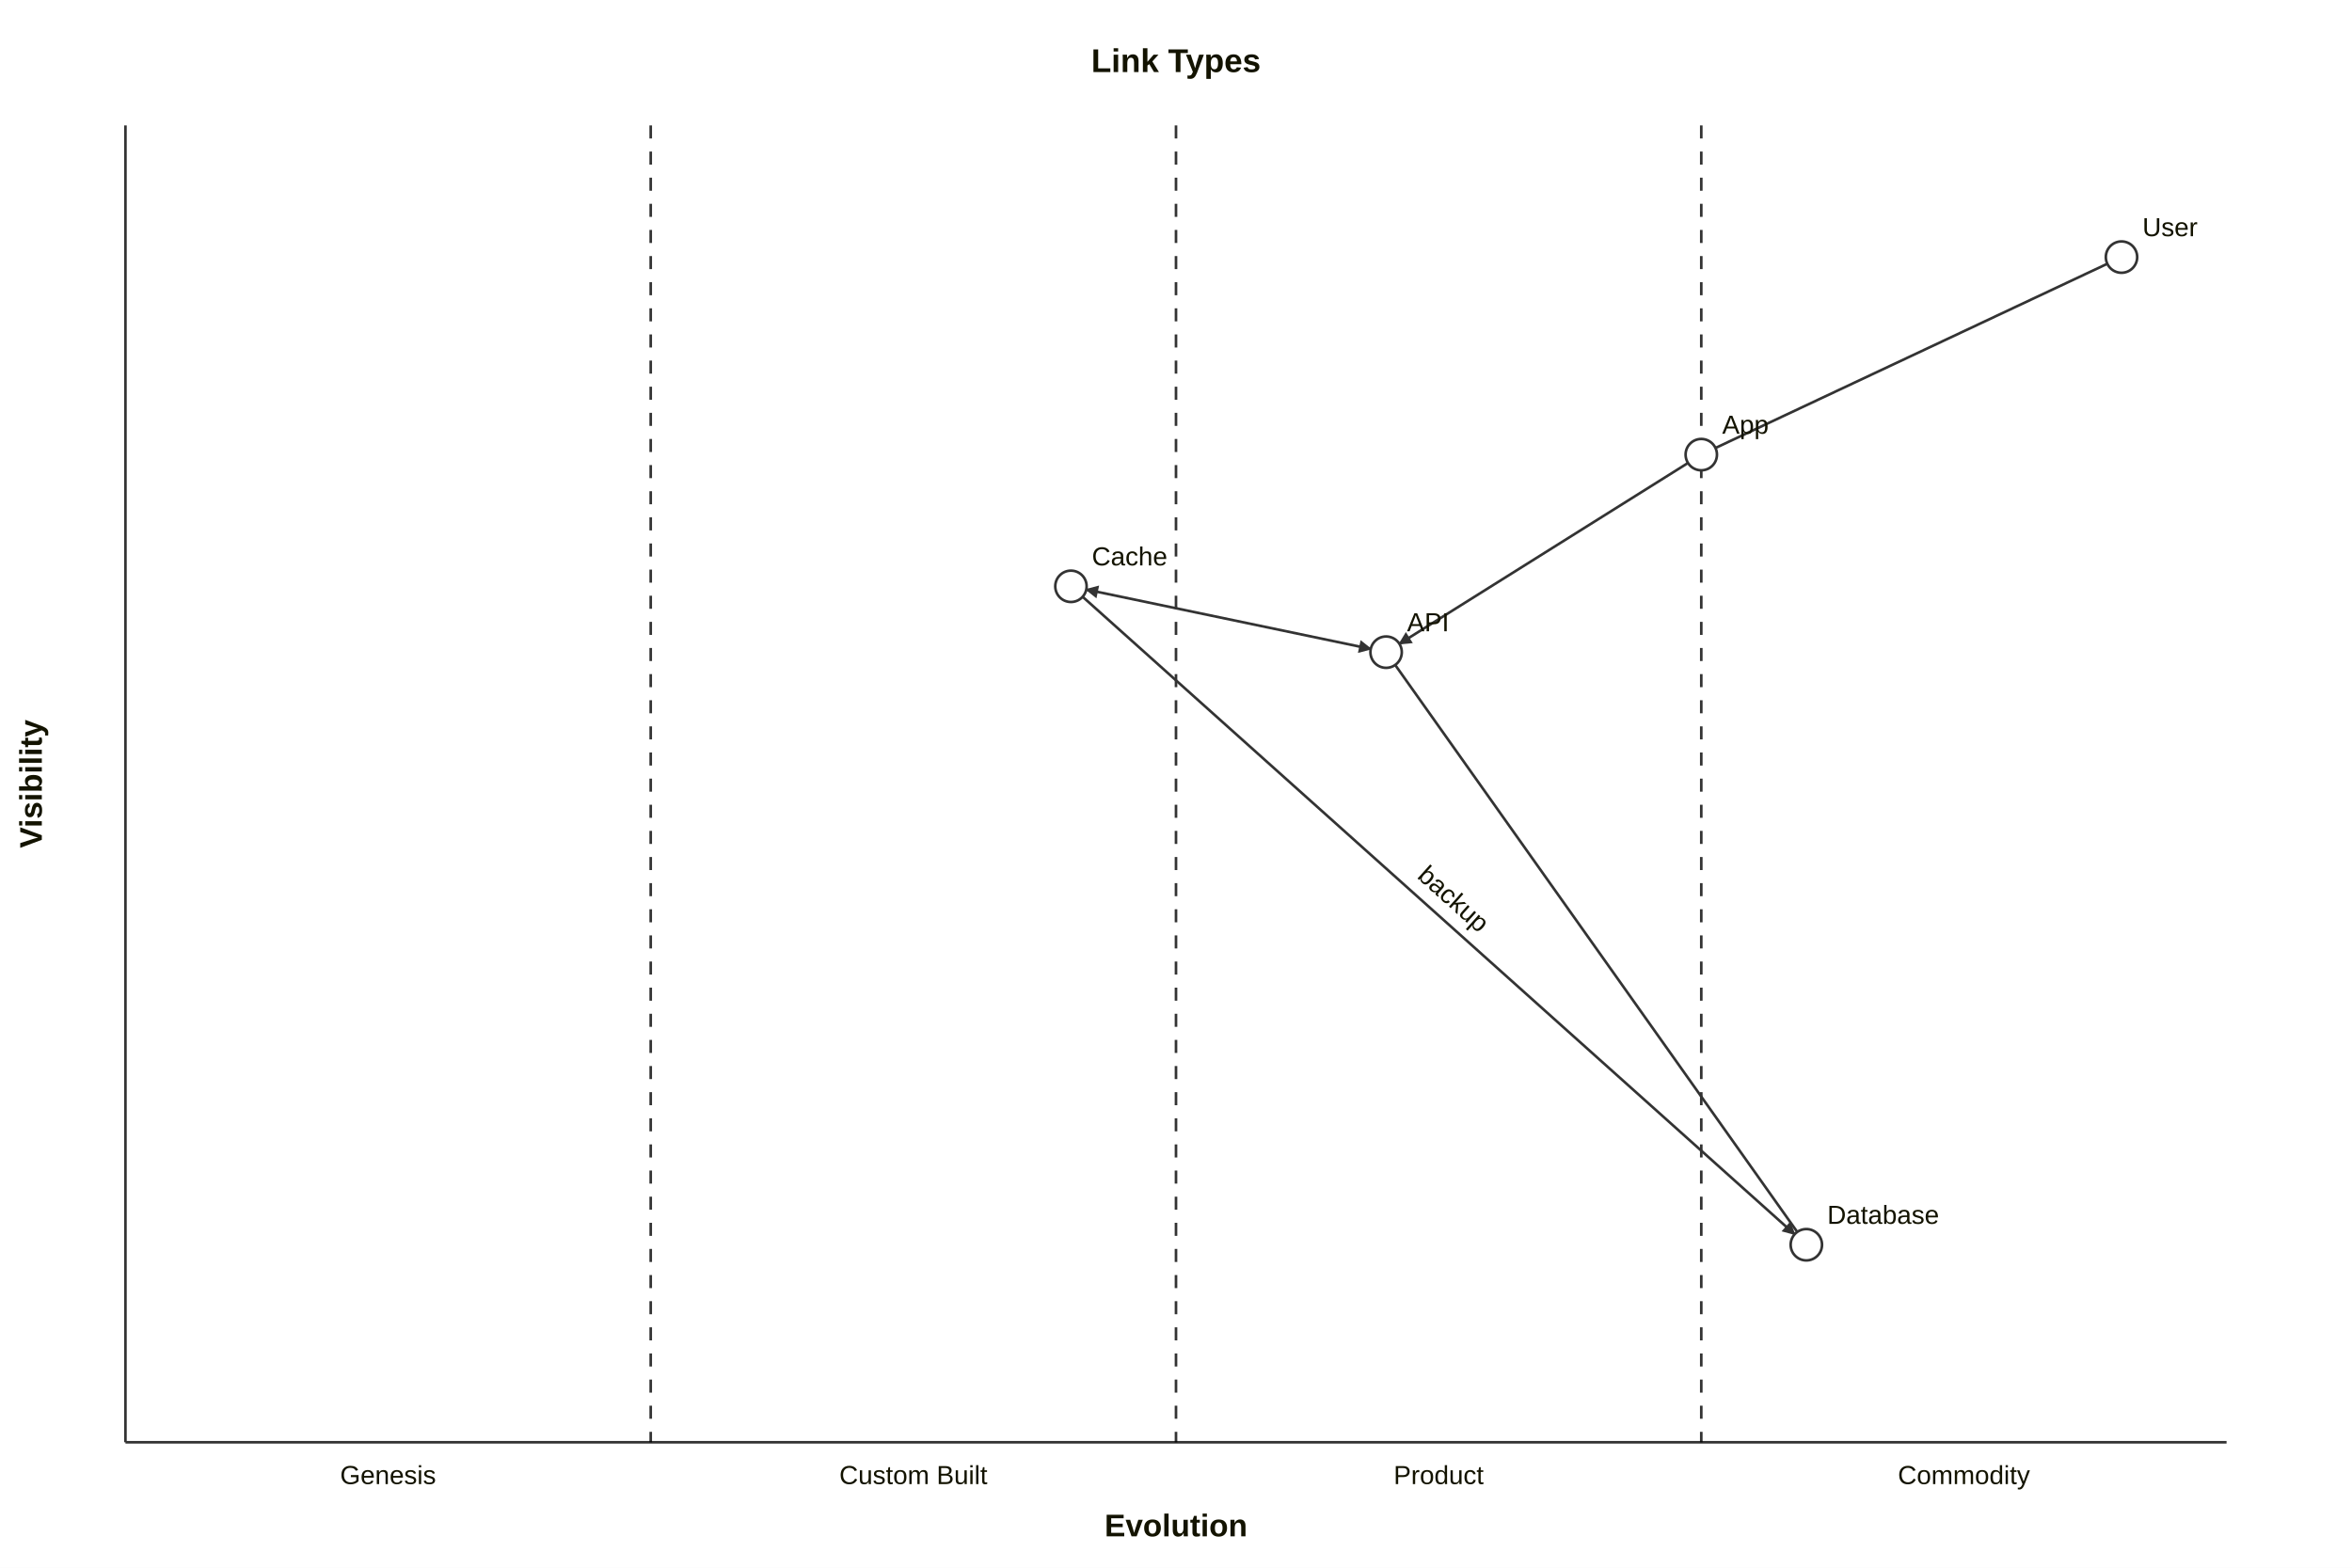
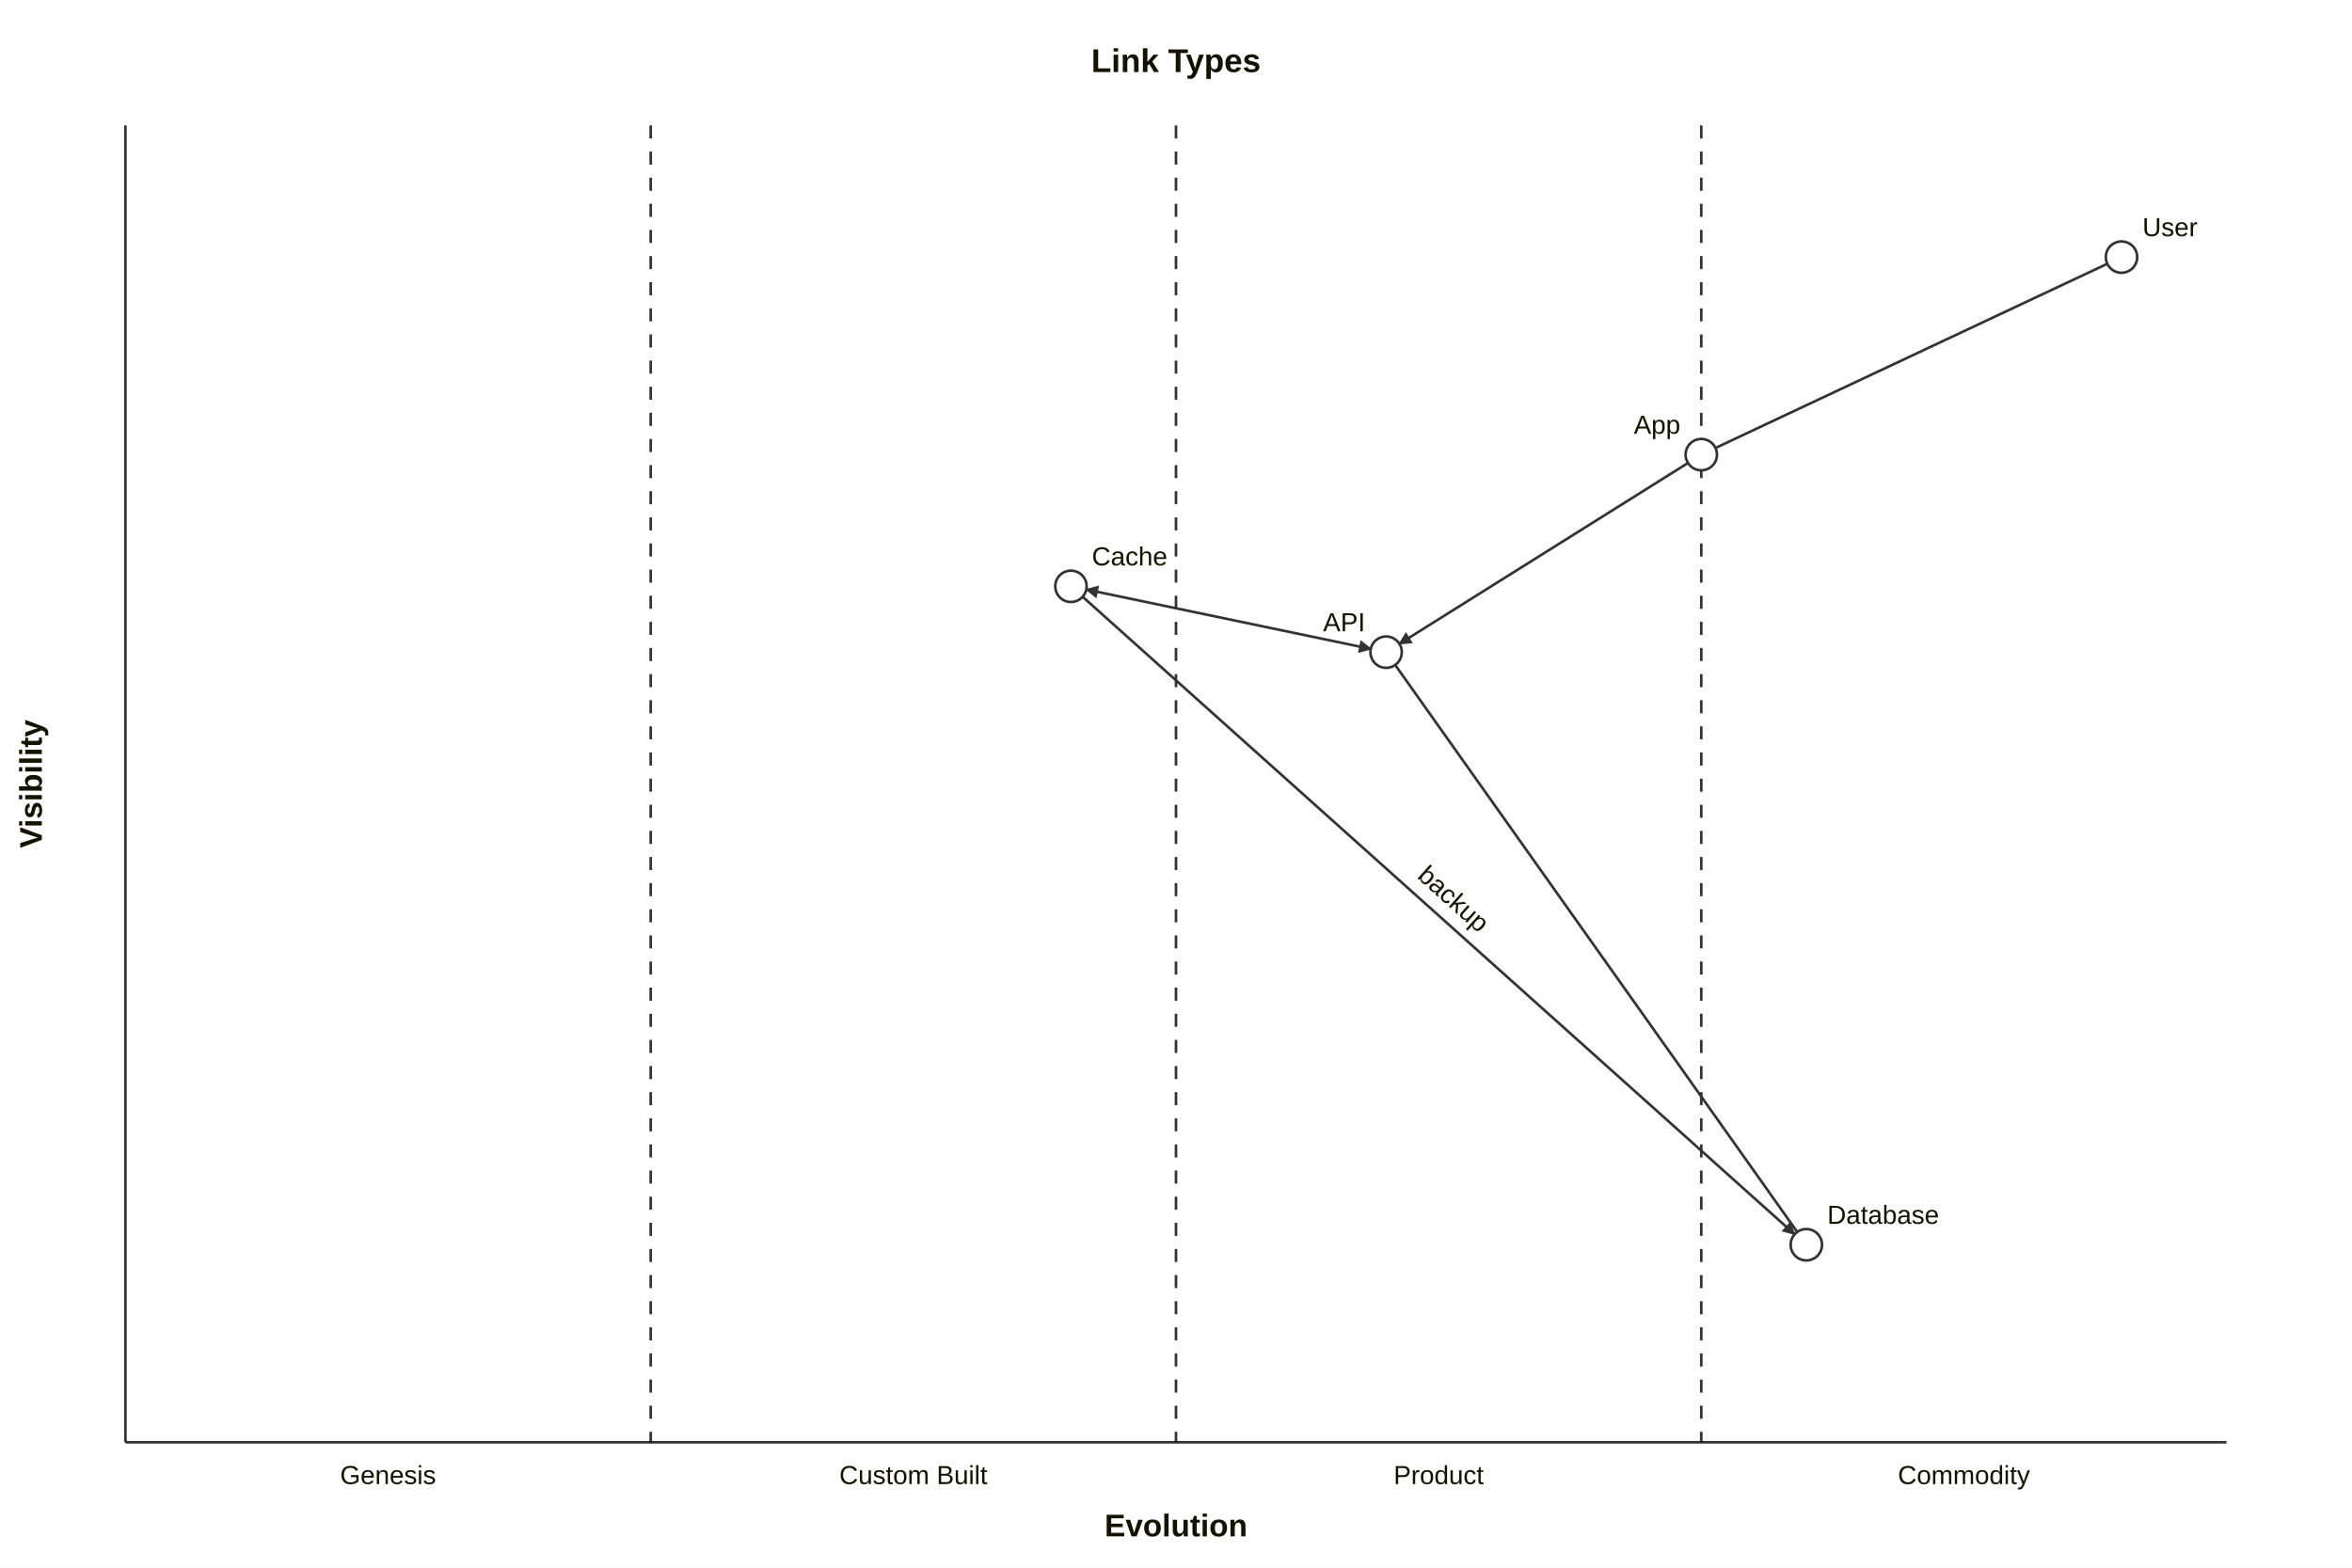
<svg xmlns="http://www.w3.org/2000/svg" id="mermaid" class="wardley" width="900" height="600" viewBox="0 0 900 600" role="graphics-document document" aria-roledescription="wardley">
  <style>#mermaid{font-family:"trebuchet ms",verdana,arial,sans-serif;font-size:16px;fill:#333;}#mermaid{font-family:"trebuchet ms",verdana,arial,sans-serif;}</style>
  <rect x="0" y="0" width="900" height="600" fill="white" />
  <g class="wardley-map">
    <rect class="wardley-background" width="900" height="600" fill="white" />
    <text x="450" y="24" class="wardley-title" fill="#131300" font-size="12.6" font-weight="bold" text-anchor="middle" dominant-baseline="middle">Link Types</text>
    <g class="wardley-axes">
      <line x1="48" y1="552" x2="852" y2="552" stroke="#333333" stroke-width="1" />
      <line x1="48" y1="48" x2="48" y2="552" stroke="#333333" stroke-width="1" />
      <text x="450" y="588" class="wardley-axis-label" fill="#131300" font-size="12" font-weight="bold" text-anchor="middle">Evolution</text>
      <text class="wardley-axis-label" x="16" y="300" fill="#131300" font-size="12" font-weight="bold" text-anchor="middle" transform="rotate(-90 16 300)">Visibility</text>
    </g>
    <g class="wardley-stages">
      <text x="148.5" y="568" class="wardley-stage-label" fill="#131300" font-size="10" text-anchor="middle">Genesis</text>
      <line x1="249" y1="48" x2="249" y2="552" stroke="#000" stroke-width="1" stroke-dasharray="5 5" opacity="0.8" />
      <text x="349.5" y="568" class="wardley-stage-label" fill="#131300" font-size="10" text-anchor="middle">Custom Built</text>
      <line x1="450" y1="48" x2="450" y2="552" stroke="#000" stroke-width="1" stroke-dasharray="5 5" opacity="0.8" />
      <text x="550.5" y="568" class="wardley-stage-label" fill="#131300" font-size="10" text-anchor="middle">Product</text>
      <line x1="651" y1="48" x2="651" y2="552" stroke="#000" stroke-width="1" stroke-dasharray="5 5" opacity="0.8" />
      <text x="751.5" y="568" class="wardley-stage-label" fill="#131300" font-size="10" text-anchor="middle">Commodity</text>
    </g>
    <g class="wardley-links">
      <line class="wardley-link" x1="806.37" y1="100.95" x2="656.43" y2="171.45" stroke="#333333" stroke-width="1" />
      <line class="wardley-link" x1="645.92" y1="177.19" x2="535.48" y2="246.41" stroke="#333333" stroke-width="1" marker-end="url(#mermaid-link-arrow-end)" />
      <line class="wardley-link" x1="533.87" y1="254.49" x2="687.73" y2="471.51" stroke="#333333" stroke-width="1" />
      <line class="wardley-link" x1="524.53" y1="248.37" x2="415.67" y2="225.63" stroke="#333333" stroke-width="1" marker-end="url(#mermaid-link-arrow-end)" marker-start="url(#mermaid-link-arrow-start)" />
      <line class="wardley-link" x1="414.27" y1="228.4" x2="686.73" y2="472.4" stroke="#333333" stroke-width="1" marker-end="url(#mermaid-link-arrow-end)" />
      <text class="wardley-link-label" x="555.84" y="344.44" fill="#131300" font-size="10" text-anchor="middle" dominant-baseline="middle" transform="rotate(41.85 555.84 344.44)">backup</text>
    </g>
    <g class="wardley-trends" />
    <g class="wardley-nodes">
      <g class="wardley-node wardley-node--component">
        <circle cx="811.8" cy="98.4" r="6" fill="white" stroke="#333333" stroke-width="1" />
        <text x="819.8" y="90.4" class="wardley-node-label" fill="#131300" font-size="10" font-weight="normal" text-anchor="start" dominant-baseline="auto">User</text>
      </g>
      <g class="wardley-node wardley-node--component">
        <circle cx="651" cy="174" r="6" fill="white" stroke="#333333" stroke-width="1" />
-         <text x="659" y="166" class="wardley-node-label" fill="#131300" font-size="10" font-weight="normal" text-anchor="start" dominant-baseline="auto">App</text>
+         <text x="625.2" y="166" class="wardley-node-label" fill="#131300" font-size="10" font-weight="normal" text-anchor="start" dominant-baseline="auto">App</text>
      </g>
      <g class="wardley-node wardley-node--component">
        <circle cx="530.4" cy="249.6" r="6" fill="white" stroke="#333333" stroke-width="1" />
-         <text x="538.4" y="241.6" class="wardley-node-label" fill="#131300" font-size="10" font-weight="normal" text-anchor="start" dominant-baseline="auto">API</text>
+         <text x="506.28" y="241.6" class="wardley-node-label" fill="#131300" font-size="10" font-weight="normal" text-anchor="start" dominant-baseline="auto">API</text>
      </g>
      <g class="wardley-node wardley-node--component">
        <circle cx="409.8" cy="224.4" r="6" fill="white" stroke="#333333" stroke-width="1" />
        <text x="417.8" y="216.4" class="wardley-node-label" fill="#131300" font-size="10" font-weight="normal" text-anchor="start" dominant-baseline="auto">Cache</text>
      </g>
      <g class="wardley-node wardley-node--component">
        <circle cx="691.2" cy="476.4" r="6" fill="white" stroke="#333333" stroke-width="1" />
        <text x="699.2" y="468.4" class="wardley-node-label" fill="#131300" font-size="10" font-weight="normal" text-anchor="start" dominant-baseline="auto">Database</text>
      </g>
    </g>
  </g>
  <defs>
    <marker id="mermaid-arrow" viewBox="0 0 10 10" refX="9" refY="5" markerWidth="6" markerHeight="6" orient="auto-start-reverse">
      <path d="M 0 0 L 10 5 L 0 10 z" fill="#dc3545" stroke="none" />
    </marker>
    <marker id="mermaid-link-arrow-end" viewBox="0 0 10 10" refX="9" refY="5" markerWidth="5" markerHeight="5" orient="auto">
      <path d="M 0 0 L 10 5 L 0 10 z" fill="#333333" stroke="none" />
    </marker>
    <marker id="mermaid-link-arrow-start" viewBox="0 0 10 10" refX="1" refY="5" markerWidth="5" markerHeight="5" orient="auto">
      <path d="M 10 0 L 0 5 L 10 10 z" fill="#333333" stroke="none" />
    </marker>
  </defs>
</svg>
